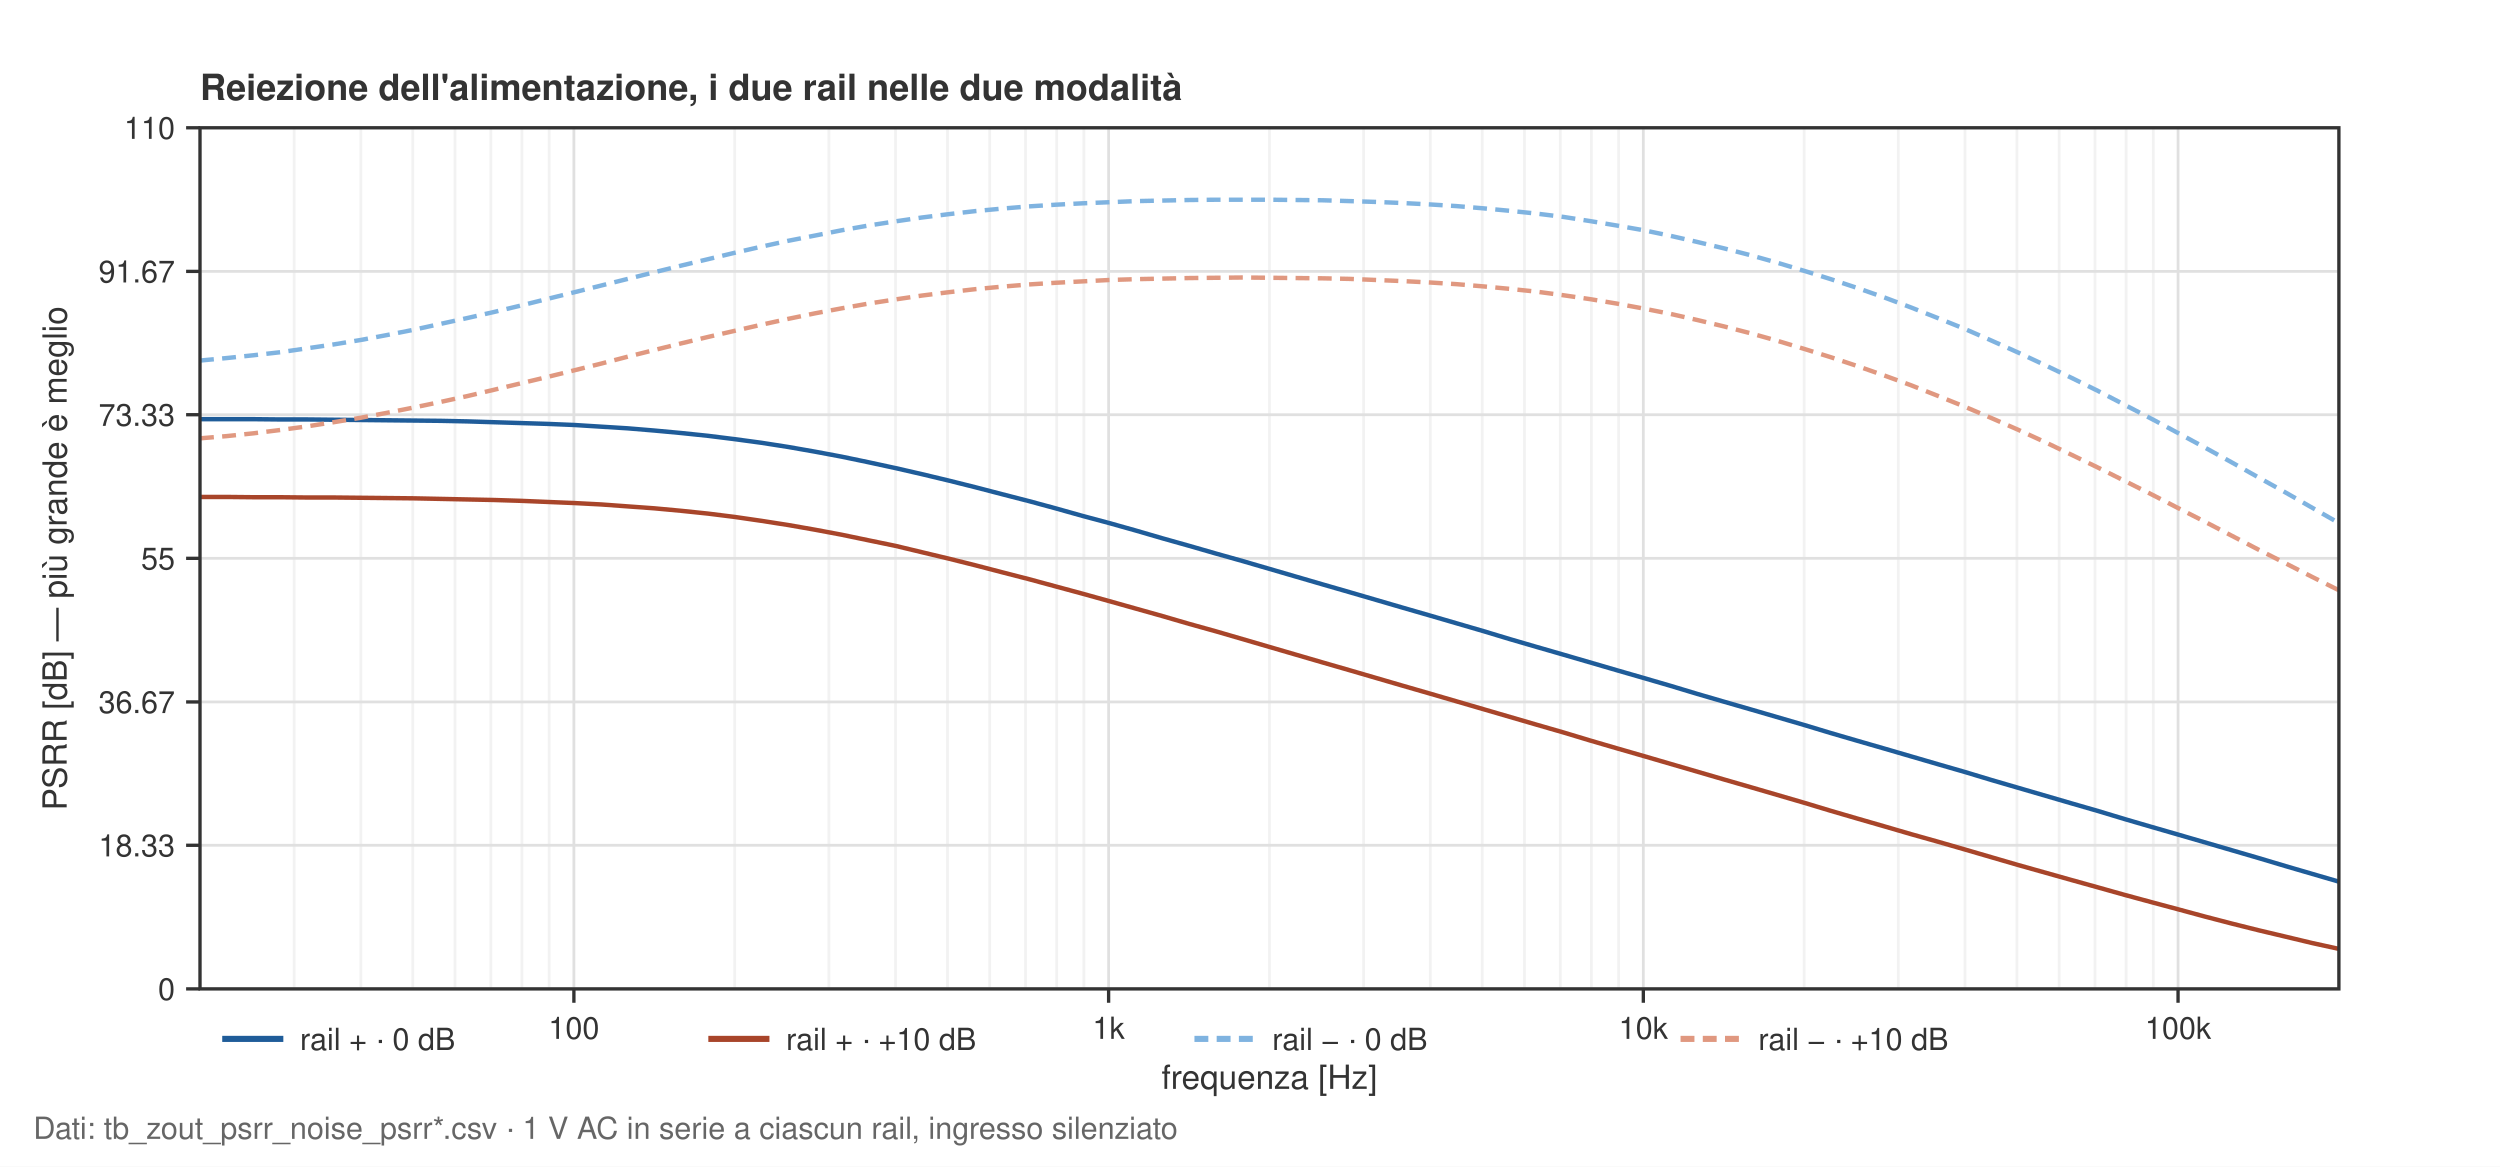
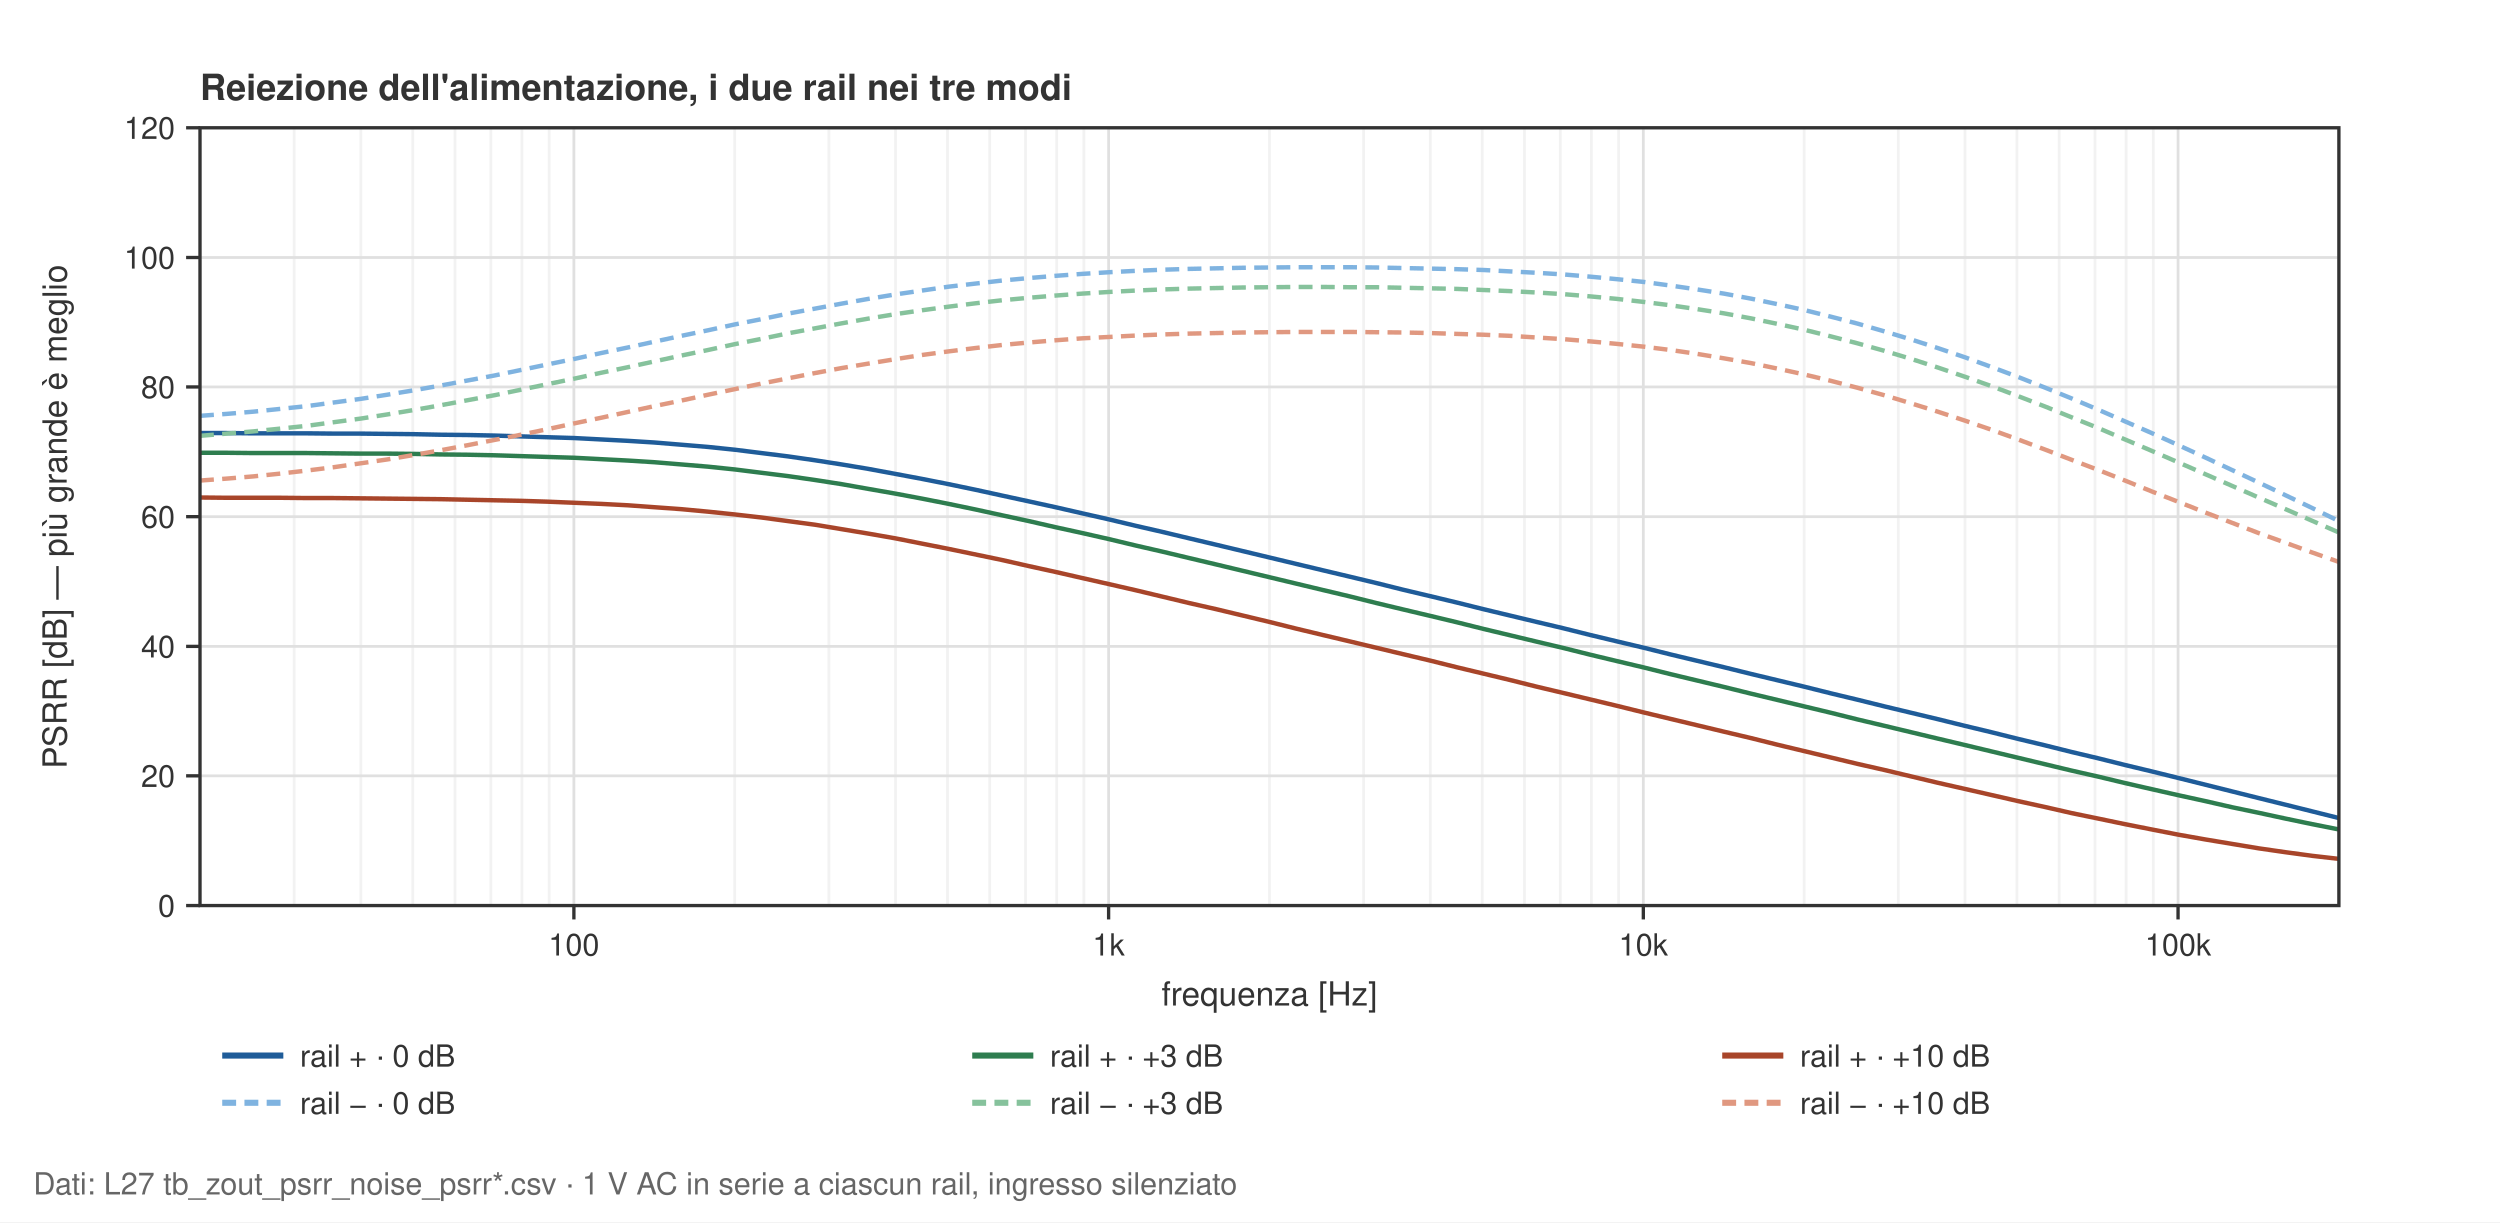
- <svg xmlns="http://www.w3.org/2000/svg" width="900" height="420" viewBox="0 0 900 420" font-family="Helvetica, Arial, sans-serif">
-   <rect width="900" height="420" fill="#ffffff" />
-   <rect x="72" y="46" width="770" height="310" fill="#ffffff" stroke="none" />
-   <line x1="72.0" y1="46" x2="72.0" y2="356" stroke="#f2f2f2" stroke-width="1" />
-   <line x1="105.9" y1="46" x2="105.9" y2="356" stroke="#f2f2f2" stroke-width="1" />
-   <line x1="129.9" y1="46" x2="129.9" y2="356" stroke="#f2f2f2" stroke-width="1" />
-   <line x1="148.6" y1="46" x2="148.6" y2="356" stroke="#f2f2f2" stroke-width="1" />
-   <line x1="163.8" y1="46" x2="163.8" y2="356" stroke="#f2f2f2" stroke-width="1" />
-   <line x1="176.7" y1="46" x2="176.7" y2="356" stroke="#f2f2f2" stroke-width="1" />
-   <line x1="187.9" y1="46" x2="187.9" y2="356" stroke="#f2f2f2" stroke-width="1" />
-   <line x1="197.7" y1="46" x2="197.7" y2="356" stroke="#f2f2f2" stroke-width="1" />
-   <line x1="264.5" y1="46" x2="264.5" y2="356" stroke="#f2f2f2" stroke-width="1" />
-   <line x1="298.4" y1="46" x2="298.4" y2="356" stroke="#f2f2f2" stroke-width="1" />
-   <line x1="322.4" y1="46" x2="322.4" y2="356" stroke="#f2f2f2" stroke-width="1" />
-   <line x1="341.1" y1="46" x2="341.1" y2="356" stroke="#f2f2f2" stroke-width="1" />
-   <line x1="356.3" y1="46" x2="356.3" y2="356" stroke="#f2f2f2" stroke-width="1" />
-   <line x1="369.2" y1="46" x2="369.2" y2="356" stroke="#f2f2f2" stroke-width="1" />
-   <line x1="380.4" y1="46" x2="380.4" y2="356" stroke="#f2f2f2" stroke-width="1" />
-   <line x1="390.2" y1="46" x2="390.2" y2="356" stroke="#f2f2f2" stroke-width="1" />
-   <line x1="457.0" y1="46" x2="457.0" y2="356" stroke="#f2f2f2" stroke-width="1" />
-   <line x1="490.9" y1="46" x2="490.9" y2="356" stroke="#f2f2f2" stroke-width="1" />
-   <line x1="514.9" y1="46" x2="514.9" y2="356" stroke="#f2f2f2" stroke-width="1" />
-   <line x1="533.6" y1="46" x2="533.6" y2="356" stroke="#f2f2f2" stroke-width="1" />
-   <line x1="548.8" y1="46" x2="548.8" y2="356" stroke="#f2f2f2" stroke-width="1" />
-   <line x1="561.7" y1="46" x2="561.7" y2="356" stroke="#f2f2f2" stroke-width="1" />
-   <line x1="572.9" y1="46" x2="572.9" y2="356" stroke="#f2f2f2" stroke-width="1" />
-   <line x1="582.7" y1="46" x2="582.7" y2="356" stroke="#f2f2f2" stroke-width="1" />
-   <line x1="649.5" y1="46" x2="649.5" y2="356" stroke="#f2f2f2" stroke-width="1" />
-   <line x1="683.4" y1="46" x2="683.4" y2="356" stroke="#f2f2f2" stroke-width="1" />
-   <line x1="707.4" y1="46" x2="707.4" y2="356" stroke="#f2f2f2" stroke-width="1" />
-   <line x1="726.1" y1="46" x2="726.1" y2="356" stroke="#f2f2f2" stroke-width="1" />
-   <line x1="741.3" y1="46" x2="741.3" y2="356" stroke="#f2f2f2" stroke-width="1" />
-   <line x1="754.2" y1="46" x2="754.2" y2="356" stroke="#f2f2f2" stroke-width="1" />
-   <line x1="765.4" y1="46" x2="765.4" y2="356" stroke="#f2f2f2" stroke-width="1" />
-   <line x1="775.2" y1="46" x2="775.2" y2="356" stroke="#f2f2f2" stroke-width="1" />
-   <line x1="842.0" y1="46" x2="842.0" y2="356" stroke="#f2f2f2" stroke-width="1" />
-   <line x1="206.6" y1="46" x2="206.6" y2="356" stroke="#e0e0e0" stroke-width="1" />
-   <line x1="399.1" y1="46" x2="399.1" y2="356" stroke="#e0e0e0" stroke-width="1" />
-   <line x1="591.6" y1="46" x2="591.6" y2="356" stroke="#e0e0e0" stroke-width="1" />
-   <line x1="784.1" y1="46" x2="784.1" y2="356" stroke="#e0e0e0" stroke-width="1" />
-   <line x1="72" y1="356.0" x2="842" y2="356.0" stroke="#e0e0e0" stroke-width="1" />
-   <line x1="72" y1="304.3" x2="842" y2="304.3" stroke="#e0e0e0" stroke-width="1" />
-   <line x1="72" y1="252.7" x2="842" y2="252.7" stroke="#e0e0e0" stroke-width="1" />
-   <line x1="72" y1="201.0" x2="842" y2="201.0" stroke="#e0e0e0" stroke-width="1" />
-   <line x1="72" y1="149.3" x2="842" y2="149.3" stroke="#e0e0e0" stroke-width="1" />
-   <line x1="72" y1="97.7" x2="842" y2="97.7" stroke="#e0e0e0" stroke-width="1" />
+ <svg xmlns="http://www.w3.org/2000/svg" width="900" height="440" viewBox="0 0 900 440" font-family="Helvetica, Arial, sans-serif">
+   <rect width="900" height="440" fill="#ffffff" />
+   <rect x="72" y="46" width="770" height="280" fill="#ffffff" stroke="none" />
+   <line x1="72.0" y1="46" x2="72.0" y2="326" stroke="#f2f2f2" stroke-width="1" />
+   <line x1="105.9" y1="46" x2="105.9" y2="326" stroke="#f2f2f2" stroke-width="1" />
+   <line x1="129.9" y1="46" x2="129.9" y2="326" stroke="#f2f2f2" stroke-width="1" />
+   <line x1="148.6" y1="46" x2="148.6" y2="326" stroke="#f2f2f2" stroke-width="1" />
+   <line x1="163.8" y1="46" x2="163.8" y2="326" stroke="#f2f2f2" stroke-width="1" />
+   <line x1="176.7" y1="46" x2="176.7" y2="326" stroke="#f2f2f2" stroke-width="1" />
+   <line x1="187.9" y1="46" x2="187.9" y2="326" stroke="#f2f2f2" stroke-width="1" />
+   <line x1="197.7" y1="46" x2="197.7" y2="326" stroke="#f2f2f2" stroke-width="1" />
+   <line x1="264.5" y1="46" x2="264.5" y2="326" stroke="#f2f2f2" stroke-width="1" />
+   <line x1="298.4" y1="46" x2="298.4" y2="326" stroke="#f2f2f2" stroke-width="1" />
+   <line x1="322.4" y1="46" x2="322.4" y2="326" stroke="#f2f2f2" stroke-width="1" />
+   <line x1="341.1" y1="46" x2="341.1" y2="326" stroke="#f2f2f2" stroke-width="1" />
+   <line x1="356.3" y1="46" x2="356.3" y2="326" stroke="#f2f2f2" stroke-width="1" />
+   <line x1="369.2" y1="46" x2="369.2" y2="326" stroke="#f2f2f2" stroke-width="1" />
+   <line x1="380.4" y1="46" x2="380.4" y2="326" stroke="#f2f2f2" stroke-width="1" />
+   <line x1="390.2" y1="46" x2="390.2" y2="326" stroke="#f2f2f2" stroke-width="1" />
+   <line x1="457.0" y1="46" x2="457.0" y2="326" stroke="#f2f2f2" stroke-width="1" />
+   <line x1="490.9" y1="46" x2="490.9" y2="326" stroke="#f2f2f2" stroke-width="1" />
+   <line x1="514.9" y1="46" x2="514.9" y2="326" stroke="#f2f2f2" stroke-width="1" />
+   <line x1="533.6" y1="46" x2="533.6" y2="326" stroke="#f2f2f2" stroke-width="1" />
+   <line x1="548.8" y1="46" x2="548.8" y2="326" stroke="#f2f2f2" stroke-width="1" />
+   <line x1="561.7" y1="46" x2="561.7" y2="326" stroke="#f2f2f2" stroke-width="1" />
+   <line x1="572.9" y1="46" x2="572.9" y2="326" stroke="#f2f2f2" stroke-width="1" />
+   <line x1="582.7" y1="46" x2="582.7" y2="326" stroke="#f2f2f2" stroke-width="1" />
+   <line x1="649.5" y1="46" x2="649.5" y2="326" stroke="#f2f2f2" stroke-width="1" />
+   <line x1="683.4" y1="46" x2="683.4" y2="326" stroke="#f2f2f2" stroke-width="1" />
+   <line x1="707.4" y1="46" x2="707.4" y2="326" stroke="#f2f2f2" stroke-width="1" />
+   <line x1="726.1" y1="46" x2="726.1" y2="326" stroke="#f2f2f2" stroke-width="1" />
+   <line x1="741.3" y1="46" x2="741.3" y2="326" stroke="#f2f2f2" stroke-width="1" />
+   <line x1="754.2" y1="46" x2="754.2" y2="326" stroke="#f2f2f2" stroke-width="1" />
+   <line x1="765.4" y1="46" x2="765.4" y2="326" stroke="#f2f2f2" stroke-width="1" />
+   <line x1="775.2" y1="46" x2="775.2" y2="326" stroke="#f2f2f2" stroke-width="1" />
+   <line x1="842.0" y1="46" x2="842.0" y2="326" stroke="#f2f2f2" stroke-width="1" />
+   <line x1="206.6" y1="46" x2="206.6" y2="326" stroke="#e0e0e0" stroke-width="1" />
+   <line x1="399.1" y1="46" x2="399.1" y2="326" stroke="#e0e0e0" stroke-width="1" />
+   <line x1="591.6" y1="46" x2="591.6" y2="326" stroke="#e0e0e0" stroke-width="1" />
+   <line x1="784.1" y1="46" x2="784.1" y2="326" stroke="#e0e0e0" stroke-width="1" />
+   <line x1="72" y1="326.0" x2="842" y2="326.0" stroke="#e0e0e0" stroke-width="1" />
+   <line x1="72" y1="279.3" x2="842" y2="279.3" stroke="#e0e0e0" stroke-width="1" />
+   <line x1="72" y1="232.7" x2="842" y2="232.7" stroke="#e0e0e0" stroke-width="1" />
+   <line x1="72" y1="186.0" x2="842" y2="186.0" stroke="#e0e0e0" stroke-width="1" />
+   <line x1="72" y1="139.3" x2="842" y2="139.3" stroke="#e0e0e0" stroke-width="1" />
+   <line x1="72" y1="92.7" x2="842" y2="92.7" stroke="#e0e0e0" stroke-width="1" />
  <line x1="72" y1="46.0" x2="842" y2="46.0" stroke="#e0e0e0" stroke-width="1" />
-   <polyline points="72.0,150.9 81.6,150.9 91.2,150.9 100.9,151.0 110.5,151.0 120.1,151.1 129.8,151.2 139.4,151.3 149.0,151.4 158.6,151.5 168.2,151.7 177.9,152.0 187.5,152.3 197.1,152.6 206.8,153.0 216.4,153.6 226.0,154.2 235.6,155.0 245.3,155.9 254.9,156.9 264.5,158.1 274.1,159.4 283.7,160.9 293.4,162.6 303.0,164.4 312.6,166.4 322.3,168.5 331.9,170.7 341.5,173.0 351.1,175.4 360.7,177.9 370.4,180.4 380.0,183.0 389.6,185.7 399.3,188.3 408.9,191.0 418.5,193.8 428.1,196.5 437.8,199.3 447.4,202.0 457.0,204.8 466.6,207.6 476.2,210.4 485.9,213.2 495.5,216.0 505.1,218.8 514.8,221.6 524.4,224.4 534.0,227.2 543.6,230.1 553.2,232.9 562.9,235.7 572.5,238.5 582.1,241.3 591.8,244.1 601.4,246.9 611.0,249.8 620.6,252.6 630.3,255.4 639.9,258.2 649.5,261.0 659.1,263.9 668.7,266.7 678.4,269.5 688.0,272.3 697.6,275.1 707.3,277.9 716.9,280.8 726.5,283.6 736.1,286.4 745.7,289.2 755.4,292.0 765.0,294.9 774.6,297.7 784.3,300.5 793.9,303.3 803.5,306.1 813.1,308.9 822.8,311.8 832.4,314.6 842.0,317.4" fill="none" stroke="#1f5c99" stroke-width="1.6" stroke-linejoin="round" />
-   <polyline points="72.0,178.9 81.6,178.9 91.2,179.0 100.9,179.0 110.5,179.1 120.1,179.1 129.8,179.2 139.4,179.3 149.0,179.4 158.6,179.6 168.2,179.8 177.9,180.0 187.5,180.3 197.1,180.7 206.8,181.1 216.4,181.6 226.0,182.3 235.6,183.0 245.3,183.9 254.9,184.9 264.5,186.1 274.1,187.5 283.7,189.0 293.4,190.7 303.0,192.5 312.6,194.5 322.3,196.5 331.9,198.8 341.5,201.1 351.1,203.5 360.7,206.0 370.4,208.5 380.0,211.1 389.6,213.7 399.3,216.4 408.9,219.1 418.5,221.8 428.1,224.6 437.8,227.3 447.4,230.1 457.0,232.9 466.6,235.7 476.2,238.5 485.9,241.3 495.5,244.1 505.1,246.9 514.8,249.7 524.4,252.5 534.0,255.3 543.6,258.1 553.2,260.9 562.9,263.7 572.5,266.6 582.1,269.4 591.8,272.2 601.4,275.0 611.0,277.8 620.6,280.6 630.3,283.4 639.9,286.2 649.5,289.0 659.1,291.9 668.7,294.7 678.4,297.5 688.0,300.3 697.6,303.0 707.3,305.8 716.9,308.6 726.5,311.4 736.1,314.1 745.7,316.8 755.4,319.5 765.0,322.2 774.6,324.8 784.3,327.4 793.9,330.0 803.5,332.5 813.1,334.9 822.8,337.2 832.4,339.5 842.0,341.6" fill="none" stroke="#a8452a" stroke-width="1.6" stroke-linejoin="round" />
-   <polyline points="72.0,129.8 81.6,128.9 91.2,127.9 100.9,126.8 110.5,125.4 120.1,124.0 129.8,122.4 139.4,120.6 149.0,118.7 158.6,116.6 168.2,114.5 177.9,112.3 187.5,110.0 197.1,107.6 206.8,105.2 216.4,102.8 226.0,100.4 235.6,98.0 245.3,95.6 254.9,93.3 264.5,91.0 274.1,88.8 283.7,86.7 293.4,84.8 303.0,82.9 312.6,81.2 322.3,79.7 331.9,78.3 341.5,77.1 351.1,76.0 360.7,75.1 370.4,74.3 380.0,73.7 389.6,73.2 399.3,72.8 408.9,72.4 418.5,72.2 428.1,72.0 437.8,71.9 447.4,71.9 457.0,71.9 466.6,72.0 476.2,72.1 485.9,72.4 495.5,72.7 505.1,73.1 514.8,73.6 524.4,74.2 534.0,75.0 543.6,75.9 553.2,76.9 562.9,78.1 572.5,79.6 582.1,81.2 591.8,82.9 601.4,84.9 611.0,87.1 620.6,89.4 630.3,91.9 639.9,94.6 649.5,97.5 659.1,100.5 668.7,103.7 678.4,107.1 688.0,110.7 697.6,114.5 707.3,118.4 716.9,122.6 726.5,126.9 736.1,131.4 745.7,136.0 755.4,140.8 765.0,145.8 774.6,150.8 784.3,156.0 793.9,161.2 803.5,166.5 813.1,171.9 822.8,177.3 832.4,182.8 842.0,188.3" fill="none" stroke="#7fb3e0" stroke-width="1.6" stroke-dasharray="5,3" stroke-linejoin="round" />
-   <polyline points="72.0,157.8 81.6,157.0 91.2,156.0 100.9,154.8 110.5,153.5 120.1,152.0 129.8,150.4 139.4,148.6 149.0,146.7 158.6,144.7 168.2,142.6 177.9,140.3 187.5,138.0 197.1,135.7 206.8,133.3 216.4,130.9 226.0,128.4 235.6,126.0 245.3,123.6 254.9,121.3 264.5,119.1 274.1,116.9 283.7,114.8 293.4,112.8 303.0,111.0 312.6,109.3 322.3,107.8 331.9,106.4 341.5,105.2 351.1,104.1 360.7,103.2 370.4,102.4 380.0,101.8 389.6,101.3 399.3,100.8 408.9,100.5 418.5,100.3 428.1,100.1 437.8,100.0 447.4,99.9 457.0,100.0 466.6,100.1 476.2,100.2 485.9,100.4 495.5,100.8 505.1,101.2 514.8,101.7 524.4,102.3 534.0,103.1 543.6,104.0 553.2,105.0 562.9,106.3 572.5,107.7 582.1,109.3 591.8,111.1 601.4,113.0 611.0,115.2 620.6,117.5 630.3,120.0 639.9,122.7 649.5,125.6 659.1,128.6 668.7,131.8 678.4,135.2 688.0,138.7 697.6,142.5 707.3,146.4 716.9,150.5 726.5,154.7 736.1,159.1 745.7,163.7 755.4,168.4 765.0,173.2 774.6,178.0 784.3,183.0 793.9,187.9 803.5,192.9 813.1,197.9 822.8,202.8 832.4,207.7 842.0,212.5" fill="none" stroke="#e09880" stroke-width="1.6" stroke-dasharray="5,3" stroke-linejoin="round" />
-   <rect x="72" y="46" width="770" height="310" fill="none" stroke="#333333" stroke-width="1.2" />
-   <line x1="206.6" y1="356" x2="206.6" y2="361" stroke="#333333" stroke-width="1.2" />
-   <text x="206.6" y="374" text-anchor="middle" font-size="11" fill="#333333">100</text>
-   <line x1="399.1" y1="356" x2="399.1" y2="361" stroke="#333333" stroke-width="1.2" />
-   <text x="399.1" y="374" text-anchor="middle" font-size="11" fill="#333333">1k</text>
-   <line x1="591.6" y1="356" x2="591.6" y2="361" stroke="#333333" stroke-width="1.2" />
-   <text x="591.6" y="374" text-anchor="middle" font-size="11" fill="#333333">10k</text>
-   <line x1="784.1" y1="356" x2="784.1" y2="361" stroke="#333333" stroke-width="1.2" />
-   <text x="784.1" y="374" text-anchor="middle" font-size="11" fill="#333333">100k</text>
-   <line x1="67" y1="356.0" x2="72" y2="356.0" stroke="#333333" stroke-width="1.2" />
-   <text x="63" y="360.0" text-anchor="end" font-size="11" fill="#333333">0</text>
-   <line x1="67" y1="304.3" x2="72" y2="304.3" stroke="#333333" stroke-width="1.2" />
-   <text x="63" y="308.3" text-anchor="end" font-size="11" fill="#333333">18.33</text>
-   <line x1="67" y1="252.7" x2="72" y2="252.7" stroke="#333333" stroke-width="1.2" />
-   <text x="63" y="256.7" text-anchor="end" font-size="11" fill="#333333">36.67</text>
-   <line x1="67" y1="201.0" x2="72" y2="201.0" stroke="#333333" stroke-width="1.2" />
-   <text x="63" y="205.0" text-anchor="end" font-size="11" fill="#333333">55</text>
-   <line x1="67" y1="149.3" x2="72" y2="149.3" stroke="#333333" stroke-width="1.2" />
-   <text x="63" y="153.3" text-anchor="end" font-size="11" fill="#333333">73.33</text>
-   <line x1="67" y1="97.7" x2="72" y2="97.7" stroke="#333333" stroke-width="1.2" />
-   <text x="63" y="101.7" text-anchor="end" font-size="11" fill="#333333">91.67</text>
+   <polyline points="72.0,155.9 81.6,155.9 91.2,156.0 100.9,156.0 110.5,156.0 120.1,156.1 129.8,156.1 139.4,156.2 149.0,156.3 158.6,156.5 168.2,156.6 177.9,156.8 187.5,157.1 197.1,157.4 206.8,157.7 216.4,158.2 226.0,158.7 235.6,159.3 245.3,160.1 254.9,160.9 264.5,161.9 274.1,163.1 283.7,164.3 293.4,165.7 303.0,167.2 312.6,168.8 322.3,170.6 331.9,172.4 341.5,174.3 351.1,176.3 360.7,178.4 370.4,180.5 380.0,182.6 389.6,184.8 399.3,187.0 408.9,189.3 418.5,191.5 428.1,193.8 437.8,196.1 447.4,198.4 457.0,200.7 466.6,203.0 476.2,205.3 485.9,207.6 495.5,209.9 505.1,212.3 514.8,214.6 524.4,216.9 534.0,219.3 543.6,221.6 553.2,223.9 562.9,226.2 572.5,228.6 582.1,230.9 591.8,233.2 601.4,235.6 611.0,237.9 620.6,240.2 630.3,242.6 639.9,244.9 649.5,247.2 659.1,249.6 668.7,251.9 678.4,254.3 688.0,256.6 697.6,258.9 707.3,261.3 716.9,263.6 726.5,266.0 736.1,268.3 745.7,270.7 755.4,273.0 765.0,275.4 774.6,277.7 784.3,280.1 793.9,282.5 803.5,284.9 813.1,287.3 822.8,289.7 832.4,292.1 842.0,294.5" fill="none" stroke="#1f5c99" stroke-width="1.6" stroke-linejoin="round" />
+   <polyline points="72.0,149.7 81.6,149.0 91.2,148.2 100.9,147.2 110.5,146.2 120.1,144.9 129.8,143.6 139.4,142.1 149.0,140.5 158.6,138.8 168.2,137.0 177.9,135.2 187.5,133.2 197.1,131.2 206.8,129.2 216.4,127.1 226.0,125.1 235.6,123.0 245.3,120.9 254.9,118.9 264.5,116.8 274.1,114.9 283.7,112.9 293.4,111.1 303.0,109.3 312.6,107.6 322.3,106.0 331.9,104.6 341.5,103.2 351.1,102.1 360.7,101.0 370.4,100.1 380.0,99.3 389.6,98.6 399.3,98.0 408.9,97.5 418.5,97.1 428.1,96.8 437.8,96.6 447.4,96.4 457.0,96.3 466.6,96.2 476.2,96.2 485.9,96.2 495.5,96.3 505.1,96.5 514.8,96.7 524.4,96.9 534.0,97.2 543.6,97.7 553.2,98.2 562.9,98.8 572.5,99.6 582.1,100.5 591.8,101.5 601.4,102.8 611.0,104.2 620.6,105.7 630.3,107.5 639.9,109.5 649.5,111.6 659.1,114.0 668.7,116.5 678.4,119.3 688.0,122.2 697.6,125.3 707.3,128.6 716.9,132.1 726.5,135.7 736.1,139.5 745.7,143.4 755.4,147.5 765.0,151.7 774.6,155.9 784.3,160.3 793.9,164.7 803.5,169.2 813.1,173.7 822.8,178.3 832.4,182.9 842.0,187.6" fill="none" stroke="#7fb3e0" stroke-width="1.6" stroke-dasharray="5,3" stroke-linejoin="round" />
+   <polyline points="72.0,163.0 81.6,163.0 91.2,163.1 100.9,163.1 110.5,163.1 120.1,163.2 129.8,163.3 139.4,163.3 149.0,163.4 158.6,163.6 168.2,163.7 177.9,163.9 187.5,164.2 197.1,164.5 206.8,164.8 216.4,165.3 226.0,165.8 235.6,166.4 245.3,167.2 254.9,168.0 264.5,169.0 274.1,170.2 283.7,171.4 293.4,172.8 303.0,174.3 312.6,176.0 322.3,177.7 331.9,179.5 341.5,181.4 351.1,183.4 360.7,185.5 370.4,187.6 380.0,189.8 389.6,191.9 399.3,194.1 408.9,196.4 418.5,198.6 428.1,200.9 437.8,203.2 447.4,205.5 457.0,207.8 466.6,210.1 476.2,212.4 485.9,214.7 495.5,217.1 505.1,219.4 514.8,221.7 524.4,224.0 534.0,226.4 543.6,228.7 553.2,231.0 562.9,233.3 572.5,235.7 582.1,238.0 591.8,240.3 601.4,242.7 611.0,245.0 620.6,247.3 630.3,249.7 639.9,252.0 649.5,254.3 659.1,256.6 668.7,259.0 678.4,261.3 688.0,263.6 697.6,265.9 707.3,268.2 716.9,270.5 726.5,272.8 736.1,275.1 745.7,277.4 755.4,279.6 765.0,281.9 774.6,284.1 784.3,286.3 793.9,288.4 803.5,290.6 813.1,292.6 822.8,294.7 832.4,296.7 842.0,298.6" fill="none" stroke="#2e7d4f" stroke-width="1.6" stroke-linejoin="round" />
+   <polyline points="72.0,156.9 81.6,156.1 91.2,155.3 100.9,154.3 110.5,153.3 120.1,152.0 129.8,150.7 139.4,149.2 149.0,147.6 158.6,145.9 168.2,144.1 177.9,142.3 187.5,140.3 197.1,138.3 206.8,136.3 216.4,134.2 226.0,132.2 235.6,130.1 245.3,128.0 254.9,126.0 264.5,123.9 274.1,122.0 283.7,120.0 293.4,118.2 303.0,116.4 312.6,114.7 322.3,113.1 331.9,111.7 341.5,110.4 351.1,109.2 360.7,108.1 370.4,107.2 380.0,106.4 389.6,105.7 399.3,105.1 408.9,104.6 418.5,104.2 428.1,103.9 437.8,103.7 447.4,103.5 457.0,103.4 466.6,103.3 476.2,103.3 485.9,103.4 495.5,103.4 505.1,103.6 514.8,103.8 524.4,104.0 534.0,104.4 543.6,104.8 553.2,105.3 562.9,105.9 572.5,106.7 582.1,107.6 591.8,108.7 601.4,109.9 611.0,111.3 620.6,112.8 630.3,114.6 639.9,116.6 649.5,118.7 659.1,121.1 668.7,123.6 678.4,126.3 688.0,129.2 697.6,132.3 707.3,135.6 716.9,139.0 726.5,142.6 736.1,146.3 745.7,150.2 755.4,154.1 765.0,158.2 774.6,162.3 784.3,166.5 793.9,170.7 803.5,174.9 813.1,179.1 822.8,183.3 832.4,187.5 842.0,191.7" fill="none" stroke="#86c29c" stroke-width="1.6" stroke-dasharray="5,3" stroke-linejoin="round" />
+   <polyline points="72.0,179.1 81.6,179.2 91.2,179.2 100.9,179.2 110.5,179.3 120.1,179.3 129.8,179.4 139.4,179.5 149.0,179.6 158.6,179.7 168.2,179.9 177.9,180.1 187.5,180.3 197.1,180.6 206.8,181.0 216.4,181.4 226.0,181.9 235.6,182.6 245.3,183.3 254.9,184.2 264.5,185.2 274.1,186.3 283.7,187.6 293.4,188.9 303.0,190.5 312.6,192.1 322.3,193.8 331.9,195.7 341.5,197.6 351.1,199.6 360.7,201.6 370.4,203.8 380.0,205.9 389.6,208.1 399.3,210.3 408.9,212.5 418.5,214.8 428.1,217.1 437.8,219.3 447.4,221.6 457.0,223.9 466.6,226.3 476.2,228.6 485.9,230.9 495.5,233.2 505.1,235.5 514.8,237.8 524.4,240.2 534.0,242.5 543.6,244.8 553.2,247.2 562.9,249.5 572.5,251.8 582.1,254.1 591.8,256.5 601.4,258.8 611.0,261.1 620.6,263.4 630.3,265.7 639.9,268.1 649.5,270.4 659.1,272.7 668.7,275.0 678.4,277.2 688.0,279.5 697.6,281.8 707.3,284.0 716.9,286.2 726.5,288.4 736.1,290.5 745.7,292.7 755.4,294.7 765.0,296.7 774.6,298.6 784.3,300.5 793.9,302.2 803.5,303.8 813.1,305.4 822.8,306.8 832.4,308.1 842.0,309.2" fill="none" stroke="#a8452a" stroke-width="1.6" stroke-linejoin="round" />
+   <polyline points="72.0,173.0 81.6,172.3 91.2,171.5 100.9,170.5 110.5,169.4 120.1,168.2 129.8,166.8 139.4,165.4 149.0,163.8 158.6,162.1 168.2,160.3 177.9,158.4 187.5,156.5 197.1,154.5 206.8,152.4 216.4,150.4 226.0,148.3 235.6,146.2 245.3,144.2 254.9,142.1 264.5,140.1 274.1,138.1 283.7,136.2 293.4,134.3 303.0,132.5 312.6,130.9 322.3,129.3 331.9,127.8 341.5,126.5 351.1,125.3 360.7,124.2 370.4,123.3 380.0,122.5 389.6,121.8 399.3,121.3 408.9,120.8 418.5,120.4 428.1,120.1 437.8,119.9 447.4,119.7 457.0,119.6 466.6,119.5 476.2,119.5 485.9,119.5 495.5,119.6 505.1,119.7 514.8,119.9 524.4,120.2 534.0,120.5 543.6,120.9 553.2,121.5 562.9,122.1 572.5,122.9 582.1,123.8 591.8,124.8 601.4,126.0 611.0,127.4 620.6,129.0 630.3,130.7 639.9,132.7 649.5,134.8 659.1,137.1 668.7,139.6 678.4,142.3 688.0,145.2 697.6,148.2 707.3,151.4 716.9,154.7 726.5,158.2 736.1,161.8 745.7,165.5 755.4,169.2 765.0,173.0 774.6,176.9 784.3,180.7 793.9,184.5 803.5,188.2 813.1,191.9 822.8,195.4 832.4,198.9 842.0,202.3" fill="none" stroke="#e09880" stroke-width="1.6" stroke-dasharray="5,3" stroke-linejoin="round" />
+   <rect x="72" y="46" width="770" height="280" fill="none" stroke="#333333" stroke-width="1.2" />
+   <line x1="206.6" y1="326" x2="206.6" y2="331" stroke="#333333" stroke-width="1.2" />
+   <text x="206.6" y="344" text-anchor="middle" font-size="11" fill="#333333">100</text>
+   <line x1="399.1" y1="326" x2="399.1" y2="331" stroke="#333333" stroke-width="1.2" />
+   <text x="399.1" y="344" text-anchor="middle" font-size="11" fill="#333333">1k</text>
+   <line x1="591.6" y1="326" x2="591.6" y2="331" stroke="#333333" stroke-width="1.2" />
+   <text x="591.6" y="344" text-anchor="middle" font-size="11" fill="#333333">10k</text>
+   <line x1="784.1" y1="326" x2="784.1" y2="331" stroke="#333333" stroke-width="1.2" />
+   <text x="784.1" y="344" text-anchor="middle" font-size="11" fill="#333333">100k</text>
+   <line x1="67" y1="326.0" x2="72" y2="326.0" stroke="#333333" stroke-width="1.2" />
+   <text x="63" y="330.0" text-anchor="end" font-size="11" fill="#333333">0</text>
+   <line x1="67" y1="279.3" x2="72" y2="279.3" stroke="#333333" stroke-width="1.2" />
+   <text x="63" y="283.3" text-anchor="end" font-size="11" fill="#333333">20</text>
+   <line x1="67" y1="232.7" x2="72" y2="232.7" stroke="#333333" stroke-width="1.2" />
+   <text x="63" y="236.7" text-anchor="end" font-size="11" fill="#333333">40</text>
+   <line x1="67" y1="186.0" x2="72" y2="186.0" stroke="#333333" stroke-width="1.2" />
+   <text x="63" y="190.0" text-anchor="end" font-size="11" fill="#333333">60</text>
+   <line x1="67" y1="139.3" x2="72" y2="139.3" stroke="#333333" stroke-width="1.2" />
+   <text x="63" y="143.3" text-anchor="end" font-size="11" fill="#333333">80</text>
+   <line x1="67" y1="92.7" x2="72" y2="92.7" stroke="#333333" stroke-width="1.2" />
+   <text x="63" y="96.7" text-anchor="end" font-size="11" fill="#333333">100</text>
  <line x1="67" y1="46.0" x2="72" y2="46.0" stroke="#333333" stroke-width="1.2" />
-   <text x="63" y="50.0" text-anchor="end" font-size="11" fill="#333333">110</text>
-   <text x="24" y="201.0" text-anchor="middle" font-size="12" fill="#333333" transform="rotate(-90 24 201.0)">PSRR [dB] — più grande è meglio</text>
-   <text x="457.0" y="392" text-anchor="middle" font-size="12" fill="#333333">frequenza [Hz]</text>
-   <text x="72" y="36" font-size="13" font-weight="600" fill="#333333">Reiezione dell'alimentazione, i due rail nelle due modalità</text>
-   <line x1="80" y1="374" x2="102" y2="374" stroke="#1f5c99" stroke-width="2.2" />
-   <text x="108" y="378" font-size="11" fill="#333333">rail + · 0 dB</text>
-   <line x1="255" y1="374" x2="277" y2="374" stroke="#a8452a" stroke-width="2.2" />
-   <text x="283" y="378" font-size="11" fill="#333333">rail + · +10 dB</text>
-   <line x1="430" y1="374" x2="452" y2="374" stroke="#7fb3e0" stroke-width="2.2" stroke-dasharray="5,3" />
-   <text x="458" y="378" font-size="11" fill="#333333">rail − · 0 dB</text>
-   <line x1="605" y1="374" x2="627" y2="374" stroke="#e09880" stroke-width="2.2" stroke-dasharray="5,3" />
-   <text x="633" y="378" font-size="11" fill="#333333">rail − · +10 dB</text>
-   <text x="12" y="410" font-size="11" fill="#666666">Dati: tb_zout_psrr_noise_psrr*.csv · 1 V AC in serie a ciascun rail, ingresso silenziato</text>
+   <text x="63" y="50.0" text-anchor="end" font-size="11" fill="#333333">120</text>
+   <text x="24" y="186.0" text-anchor="middle" font-size="12" fill="#333333" transform="rotate(-90 24 186.0)">PSRR [dB] — più grande è meglio</text>
+   <text x="457.0" y="362" text-anchor="middle" font-size="12" fill="#333333">frequenza [Hz]</text>
+   <text x="72" y="36" font-size="13" font-weight="600" fill="#333333">Reiezione dell'alimentazione, i due rail nei tre modi</text>
+   <line x1="80" y1="380" x2="102" y2="380" stroke="#1f5c99" stroke-width="2.2" />
+   <text x="108" y="384" font-size="11" fill="#333333">rail + · 0 dB</text>
+   <line x1="80" y1="397" x2="102" y2="397" stroke="#7fb3e0" stroke-width="2.2" stroke-dasharray="5,3" />
+   <text x="108" y="401" font-size="11" fill="#333333">rail − · 0 dB</text>
+   <line x1="350" y1="380" x2="372" y2="380" stroke="#2e7d4f" stroke-width="2.2" />
+   <text x="378" y="384" font-size="11" fill="#333333">rail + · +3 dB</text>
+   <line x1="350" y1="397" x2="372" y2="397" stroke="#86c29c" stroke-width="2.2" stroke-dasharray="5,3" />
+   <text x="378" y="401" font-size="11" fill="#333333">rail − · +3 dB</text>
+   <line x1="620" y1="380" x2="642" y2="380" stroke="#a8452a" stroke-width="2.2" />
+   <text x="648" y="384" font-size="11" fill="#333333">rail + · +10 dB</text>
+   <line x1="620" y1="397" x2="642" y2="397" stroke="#e09880" stroke-width="2.2" stroke-dasharray="5,3" />
+   <text x="648" y="401" font-size="11" fill="#333333">rail − · +10 dB</text>
+   <text x="12" y="430" font-size="11" fill="#666666">Dati: L27 tb_zout_psrr_noise_psrr*.csv · 1 V AC in serie a ciascun rail, ingresso silenziato</text>
</svg>
